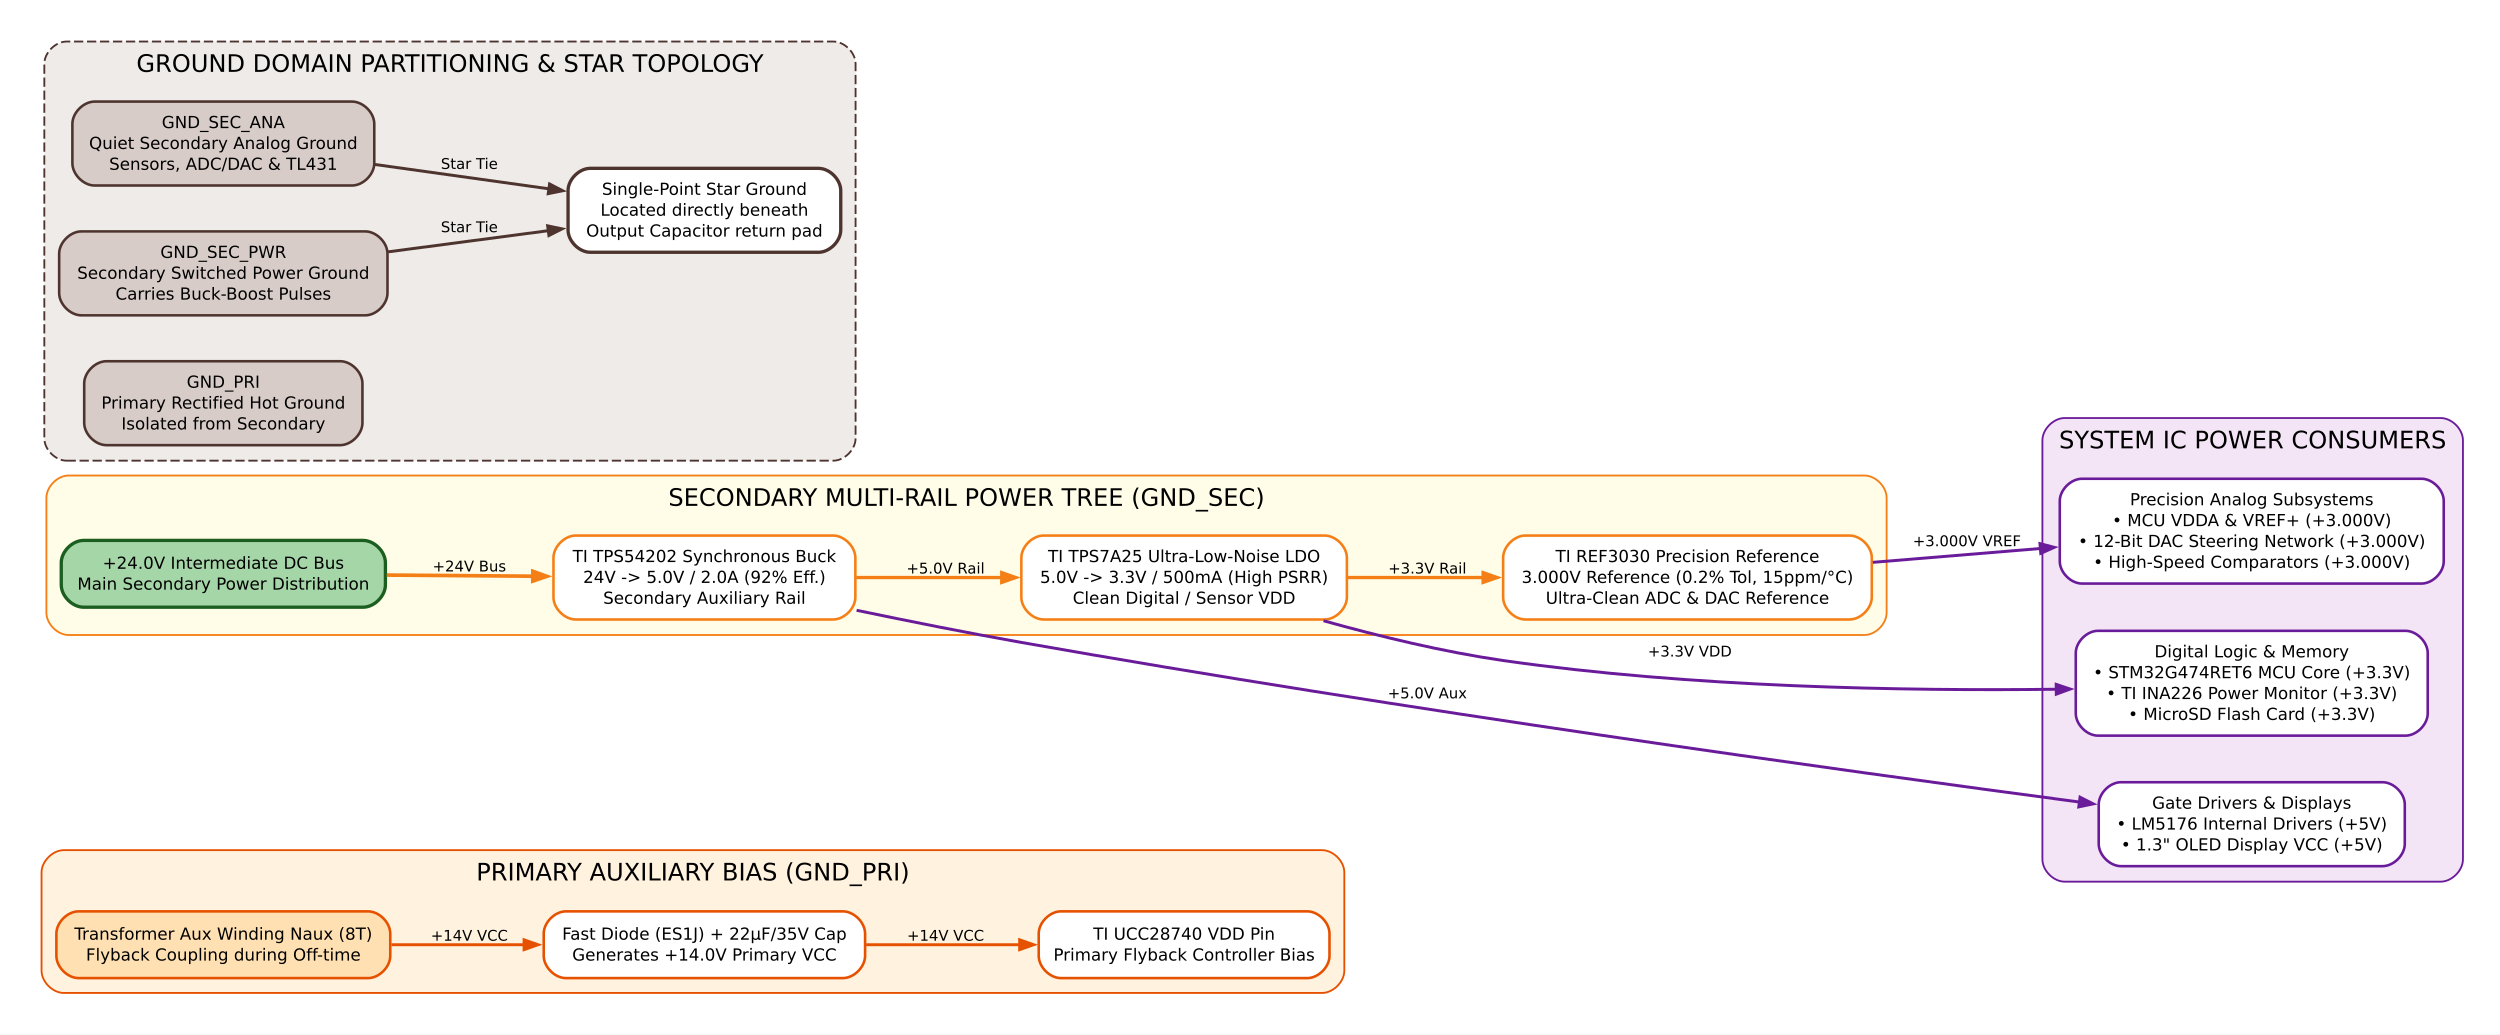
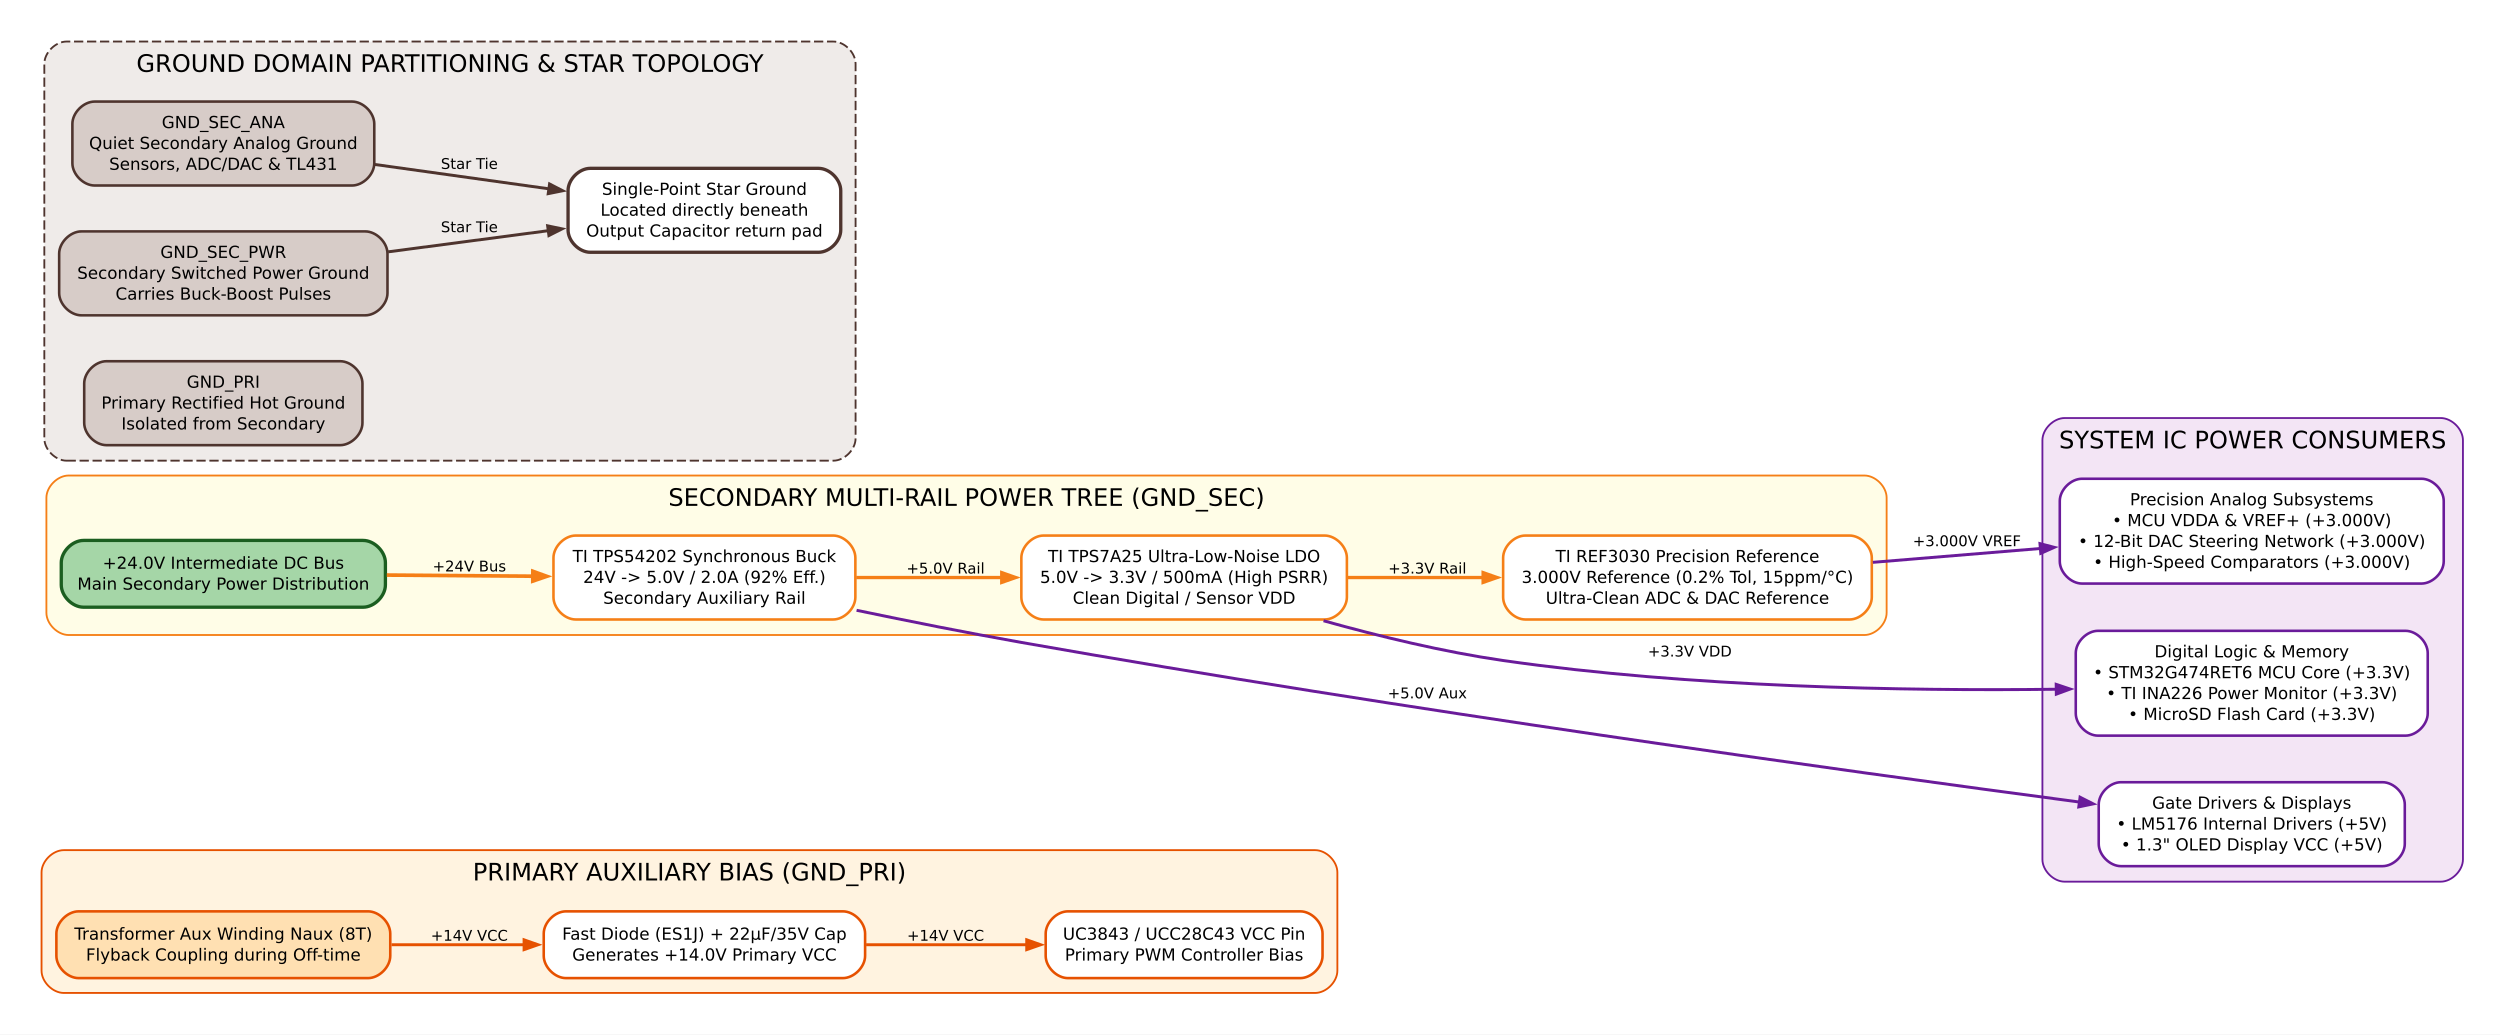
<svg xmlns="http://www.w3.org/2000/svg" width="1348pt" height="558pt" viewBox="0.00 0.00 1348.00 558.00">
  <g id="graph0" class="graph" transform="scale(1 1) rotate(0) translate(14.4 543.4)">
    <polygon fill="#ffffff" stroke="none" points="-14.4,14.4 -14.4,-543.4 1333.66,-543.4 1333.66,14.4 -14.4,14.4" />
    <g id="clust1" class="cluster">
-       <path fill="#fff3e0" stroke="#e65100" d="M20,-8C20,-8 698.46,-8 698.46,-8 704.46,-8 710.46,-14 710.46,-20 710.46,-20 710.46,-73 710.46,-73 710.46,-79 704.46,-85 698.46,-85 698.46,-85 20,-85 20,-85 14,-85 8,-79 8,-73 8,-73 8,-20 8,-20 8,-14 14,-8 20,-8" />
-       <text xml:space="preserve" text-anchor="middle" x="359.23" y="-68.65" font-family="DejaVu Sans, Arial, Helvetica, sans-serif" font-size="13.00">PRIMARY AUXILIARY BIAS (GND_PRI)</text>
+       <path fill="#fff3e0" stroke="#e65100" d="M20,-8C20,-8 694.71,-8 694.71,-8 700.71,-8 706.71,-14 706.71,-20 706.71,-20 706.71,-73 706.71,-73 706.71,-79 700.71,-85 694.71,-85 694.71,-85 20,-85 20,-85 14,-85 8,-79 8,-73 8,-73 8,-20 8,-20 8,-14 14,-8 20,-8" />
+       <text xml:space="preserve" text-anchor="middle" x="357.36" y="-68.65" font-family="DejaVu Sans, Arial, Helvetica, sans-serif" font-size="13.00">PRIMARY AUXILIARY BIAS (GND_PRI)</text>
    </g>
    <g id="clust2" class="cluster">
      <path fill="#fffde7" stroke="#f57f17" d="M22.62,-201C22.62,-201 990.87,-201 990.87,-201 996.87,-201 1002.87,-207 1002.87,-213 1002.87,-213 1002.87,-275 1002.87,-275 1002.87,-281 996.87,-287 990.87,-287 990.87,-287 22.62,-287 22.62,-287 16.62,-287 10.62,-281 10.62,-275 10.62,-275 10.62,-213 10.62,-213 10.62,-207 16.62,-201 22.62,-201" />
      <text xml:space="preserve" text-anchor="middle" x="506.75" y="-270.65" font-family="DejaVu Sans, Arial, Helvetica, sans-serif" font-size="13.00">SECONDARY MULTI-RAIL POWER TREE (GND_SEC)</text>
    </g>
    <g id="clust3" class="cluster">
      <path fill="#f3e5f5" stroke="#6a1b9a" d="M1098.87,-68C1098.87,-68 1301.62,-68 1301.62,-68 1307.62,-68 1313.62,-74 1313.62,-80 1313.62,-80 1313.62,-306 1313.62,-306 1313.62,-312 1307.62,-318 1301.62,-318 1301.62,-318 1098.87,-318 1098.87,-318 1092.87,-318 1086.87,-312 1086.87,-306 1086.87,-306 1086.87,-80 1086.87,-80 1086.87,-74 1092.87,-68 1098.87,-68" />
      <text xml:space="preserve" text-anchor="middle" x="1200.24" y="-301.65" font-family="DejaVu Sans, Arial, Helvetica, sans-serif" font-size="13.00">SYSTEM IC POWER CONSUMERS</text>
    </g>
    <g id="clust4" class="cluster">
      <path fill="#efebe9" stroke="#4e342e" stroke-dasharray="5,2" d="M21.5,-295C21.5,-295 434.93,-295 434.93,-295 440.93,-295 446.93,-301 446.93,-307 446.93,-307 446.93,-509 446.93,-509 446.93,-515 440.93,-521 434.93,-521 434.93,-521 21.5,-521 21.5,-521 15.5,-521 9.5,-515 9.5,-509 9.5,-509 9.5,-307 9.5,-307 9.5,-301 15.5,-295 21.5,-295" />
      <text xml:space="preserve" text-anchor="middle" x="228.22" y="-504.65" font-family="DejaVu Sans, Arial, Helvetica, sans-serif" font-size="13.00">GROUND DOMAIN PARTITIONING &amp; STAR TOPOLOGY</text>
    </g>
    <g id="node1" class="node">
      <path fill="#ffe0b2" stroke="#e65100" stroke-width="1.4" d="M184.03,-52C184.03,-52 28,-52 28,-52 22,-52 16,-46 16,-40 16,-40 16,-28 16,-28 16,-22 22,-16 28,-16 28,-16 184.03,-16 184.03,-16 190.03,-16 196.03,-22 196.03,-28 196.03,-28 196.03,-40 196.03,-40 196.03,-46 190.03,-52 184.03,-52" />
      <text xml:space="preserve" text-anchor="middle" x="106.02" y="-36.7" font-family="DejaVu Sans, Arial, Helvetica, sans-serif" font-size="9.00">Transformer Aux Winding Naux (8T)</text>
      <text xml:space="preserve" text-anchor="middle" x="106.02" y="-25.45" font-family="DejaVu Sans, Arial, Helvetica, sans-serif" font-size="9.00">Flyback Coupling during Off-time</text>
    </g>
    <g id="node2" class="node">
      <path fill="#ffffff" stroke="#e65100" stroke-width="1.4" d="M440.06,-52C440.06,-52 290.78,-52 290.78,-52 284.78,-52 278.78,-46 278.78,-40 278.78,-40 278.78,-28 278.78,-28 278.78,-22 284.78,-16 290.78,-16 290.78,-16 440.06,-16 440.06,-16 446.06,-16 452.06,-22 452.06,-28 452.06,-28 452.06,-40 452.06,-40 452.06,-46 446.06,-52 440.06,-52" />
      <text xml:space="preserve" text-anchor="middle" x="365.42" y="-36.7" font-family="DejaVu Sans, Arial, Helvetica, sans-serif" font-size="9.00">Fast Diode (ES1J) + 22µF/35V Cap</text>
      <text xml:space="preserve" text-anchor="middle" x="365.42" y="-25.45" font-family="DejaVu Sans, Arial, Helvetica, sans-serif" font-size="9.00">Generates +14.0V Primary VCC</text>
    </g>
    <g id="edge1" class="edge">
      <path fill="none" stroke="#e65100" stroke-width="1.6" d="M196.68,-34C219.89,-34 244.97,-34 268.49,-34" />
      <polygon fill="#e65100" stroke="#e65100" stroke-width="1.6" points="268.19,-36.63 275.69,-34 268.19,-31.38 268.19,-36.63" />
      <text xml:space="preserve" text-anchor="middle" x="237.4" y="-36.15" font-family="DejaVu Sans, Arial, Helvetica, sans-serif" font-size="8.00"> +14V VCC</text>
    </g>
    <g id="node3" class="node">
-       <path fill="#ffffff" stroke="#e65100" stroke-width="1.4" d="M690.46,-52C690.46,-52 557.68,-52 557.68,-52 551.68,-52 545.68,-46 545.68,-40 545.68,-40 545.68,-28 545.68,-28 545.68,-22 551.68,-16 557.68,-16 557.68,-16 690.46,-16 690.46,-16 696.46,-16 702.46,-22 702.46,-28 702.46,-28 702.46,-40 702.46,-40 702.46,-46 696.46,-52 690.46,-52" />
-       <text xml:space="preserve" text-anchor="middle" x="624.07" y="-36.7" font-family="DejaVu Sans, Arial, Helvetica, sans-serif" font-size="9.00">TI UCC28740 VDD Pin</text>
-       <text xml:space="preserve" text-anchor="middle" x="624.07" y="-25.45" font-family="DejaVu Sans, Arial, Helvetica, sans-serif" font-size="9.00">Primary Flyback Controller Bias</text>
+       <path fill="#ffffff" stroke="#e65100" stroke-width="1.4" d="M686.71,-52C686.71,-52 561.43,-52 561.43,-52 555.43,-52 549.43,-46 549.43,-40 549.43,-40 549.43,-28 549.43,-28 549.43,-22 555.43,-16 561.43,-16 561.43,-16 686.71,-16 686.71,-16 692.71,-16 698.71,-22 698.71,-28 698.71,-28 698.71,-40 698.71,-40 698.71,-46 692.71,-52 686.71,-52" />
+       <text xml:space="preserve" text-anchor="middle" x="624.07" y="-36.7" font-family="DejaVu Sans, Arial, Helvetica, sans-serif" font-size="9.00">UC3843 / UCC28C43 VCC Pin</text>
+       <text xml:space="preserve" text-anchor="middle" x="624.07" y="-25.45" font-family="DejaVu Sans, Arial, Helvetica, sans-serif" font-size="9.00">Primary PWM Controller Bias</text>
    </g>
    <g id="edge2" class="edge">
-       <path fill="none" stroke="#e65100" stroke-width="1.6" d="M452.6,-34C479.31,-34 508.77,-34 535.58,-34" />
-       <polygon fill="#e65100" stroke="#e65100" stroke-width="1.6" points="535.41,-36.63 542.91,-34 535.41,-31.38 535.41,-36.63" />
+       <path fill="none" stroke="#e65100" stroke-width="1.6" d="M452.6,-34C480.6,-34 511.62,-34 539.44,-34" />
+       <polygon fill="#e65100" stroke="#e65100" stroke-width="1.6" points="539.22,-36.63 546.72,-34 539.22,-31.38 539.22,-36.63" />
      <text xml:space="preserve" text-anchor="middle" x="494.18" y="-36.15" font-family="DejaVu Sans, Arial, Helvetica, sans-serif" font-size="8.00"> +14V VCC</text>
    </g>
    <g id="node4" class="node">
      <path fill="#a5d6a7" stroke="#1b5e20" stroke-width="1.8" d="M181.41,-252C181.41,-252 30.63,-252 30.63,-252 24.63,-252 18.63,-246 18.63,-240 18.63,-240 18.63,-228 18.63,-228 18.63,-222 24.63,-216 30.63,-216 30.63,-216 181.41,-216 181.41,-216 187.41,-216 193.41,-222 193.41,-228 193.41,-228 193.41,-240 193.41,-240 193.41,-246 187.41,-252 181.41,-252" />
      <text xml:space="preserve" text-anchor="middle" x="106.02" y="-236.7" font-family="DejaVu Sans, Arial, Helvetica, sans-serif" font-size="9.00">+24.0V Intermediate DC Bus</text>
      <text xml:space="preserve" text-anchor="middle" x="106.02" y="-225.45" font-family="DejaVu Sans, Arial, Helvetica, sans-serif" font-size="9.00">Main Secondary Power Distribution</text>
    </g>
    <g id="node5" class="node">
      <path fill="#ffffff" stroke="#f57f17" stroke-width="1.4" d="M434.81,-254.63C434.81,-254.63 296.03,-254.63 296.03,-254.63 290.03,-254.63 284.03,-248.63 284.03,-242.63 284.03,-242.63 284.03,-221.37 284.03,-221.37 284.03,-215.37 290.03,-209.37 296.03,-209.37 296.03,-209.37 434.81,-209.37 434.81,-209.37 440.81,-209.37 446.81,-215.37 446.81,-221.37 446.81,-221.37 446.81,-242.63 446.81,-242.63 446.81,-248.63 440.81,-254.63 434.81,-254.63" />
      <text xml:space="preserve" text-anchor="middle" x="365.42" y="-240.32" font-family="DejaVu Sans, Arial, Helvetica, sans-serif" font-size="9.00">TI TPS54202 Synchronous Buck</text>
      <text xml:space="preserve" text-anchor="middle" x="365.42" y="-229.07" font-family="DejaVu Sans, Arial, Helvetica, sans-serif" font-size="9.00">24V -&gt; 5.0V / 2.0A (92% Eff.)</text>
      <text xml:space="preserve" text-anchor="middle" x="365.42" y="-217.82" font-family="DejaVu Sans, Arial, Helvetica, sans-serif" font-size="9.00">Secondary Auxiliary Rail</text>
    </g>
    <g id="edge3" class="edge">
      <path fill="none" stroke="#f57f17" stroke-width="2" d="M194.16,-233.32C219.54,-233.13 247.34,-232.91 272.98,-232.71" />
      <polygon fill="#f57f17" stroke="#f57f17" stroke-width="2" points="272.93,-235.34 280.41,-232.65 272.89,-230.09 272.93,-235.34" />
      <text xml:space="preserve" text-anchor="middle" x="237.4" y="-235.27" font-family="DejaVu Sans, Arial, Helvetica, sans-serif" font-size="8.00"> +24V Bus</text>
    </g>
    <g id="node6" class="node">
      <path fill="#ffffff" stroke="#f57f17" stroke-width="1.4" d="M699.84,-254.63C699.84,-254.63 548.31,-254.63 548.31,-254.63 542.31,-254.63 536.31,-248.63 536.31,-242.63 536.31,-242.63 536.31,-221.37 536.31,-221.37 536.31,-215.37 542.31,-209.37 548.31,-209.37 548.31,-209.37 699.84,-209.37 699.84,-209.37 705.84,-209.37 711.84,-215.37 711.84,-221.37 711.84,-221.37 711.84,-242.63 711.84,-242.63 711.84,-248.63 705.84,-254.63 699.84,-254.63" />
      <text xml:space="preserve" text-anchor="middle" x="624.07" y="-240.32" font-family="DejaVu Sans, Arial, Helvetica, sans-serif" font-size="9.00">TI TPS7A25 Ultra-Low-Noise LDO</text>
      <text xml:space="preserve" text-anchor="middle" x="624.07" y="-229.07" font-family="DejaVu Sans, Arial, Helvetica, sans-serif" font-size="9.00">5.0V -&gt; 3.3V / 500mA (High PSRR)</text>
      <text xml:space="preserve" text-anchor="middle" x="624.07" y="-217.82" font-family="DejaVu Sans, Arial, Helvetica, sans-serif" font-size="9.00">Clean Digital / Sensor VDD</text>
    </g>
    <g id="edge4" class="edge">
      <path fill="none" stroke="#f57f17" stroke-width="1.8" d="M447.27,-232C472.18,-232 499.86,-232 525.75,-232" />
      <polygon fill="#f57f17" stroke="#f57f17" stroke-width="1.8" points="525.74,-234.63 533.24,-232 525.74,-229.38 525.74,-234.63" />
      <text xml:space="preserve" text-anchor="middle" x="494.18" y="-234.15" font-family="DejaVu Sans, Arial, Helvetica, sans-serif" font-size="8.00"> +5.0V Rail</text>
    </g>
    <g id="node8" class="node">
      <path fill="#ffffff" stroke="#6a1b9a" stroke-width="1.4" d="M1270.26,-121.63C1270.26,-121.63 1129.23,-121.63 1129.23,-121.63 1123.23,-121.63 1117.23,-115.63 1117.23,-109.63 1117.23,-109.63 1117.23,-88.37 1117.23,-88.37 1117.23,-82.37 1123.23,-76.37 1129.23,-76.37 1129.23,-76.37 1270.26,-76.37 1270.26,-76.37 1276.26,-76.37 1282.26,-82.37 1282.26,-88.37 1282.26,-88.37 1282.26,-109.63 1282.26,-109.63 1282.26,-115.63 1276.26,-121.63 1270.26,-121.63" />
      <text xml:space="preserve" text-anchor="middle" x="1199.74" y="-107.33" font-family="DejaVu Sans, Arial, Helvetica, sans-serif" font-size="9.00">Gate Drivers &amp; Displays</text>
      <text xml:space="preserve" text-anchor="middle" x="1199.74" y="-96.08" font-family="DejaVu Sans, Arial, Helvetica, sans-serif" font-size="9.00">• LM5176 Internal Drivers (+5V)</text>
      <text xml:space="preserve" text-anchor="middle" x="1199.74" y="-84.83" font-family="DejaVu Sans, Arial, Helvetica, sans-serif" font-size="9.00">• 1.3" OLED Display VCC (+5V)</text>
    </g>
    <g id="edge6" class="edge">
      <path fill="none" stroke="#6a1b9a" stroke-width="1.6" d="M447.47,-214.33C475.54,-208.47 507.25,-202.14 536.31,-197 739.24,-161.12 978.74,-127.94 1106.88,-110.93" />
      <polygon fill="#6a1b9a" stroke="#6a1b9a" stroke-width="1.6" points="1107.17,-113.54 1114.26,-109.95 1106.48,-108.33 1107.17,-113.54" />
      <text xml:space="preserve" text-anchor="middle" x="753.96" y="-166.85" font-family="DejaVu Sans, Arial, Helvetica, sans-serif" font-size="8.00"> +5.0V Aux</text>
    </g>
    <g id="node7" class="node">
      <path fill="#ffffff" stroke="#f57f17" stroke-width="1.4" d="M982.87,-254.63C982.87,-254.63 808.09,-254.63 808.09,-254.63 802.09,-254.63 796.09,-248.63 796.09,-242.63 796.09,-242.63 796.09,-221.37 796.09,-221.37 796.09,-215.37 802.09,-209.37 808.09,-209.37 808.09,-209.37 982.87,-209.37 982.87,-209.37 988.87,-209.37 994.87,-215.37 994.87,-221.37 994.87,-221.37 994.87,-242.63 994.87,-242.63 994.87,-248.63 988.87,-254.63 982.87,-254.63" />
      <text xml:space="preserve" text-anchor="middle" x="895.48" y="-240.32" font-family="DejaVu Sans, Arial, Helvetica, sans-serif" font-size="9.00">TI REF3030 Precision Reference</text>
      <text xml:space="preserve" text-anchor="middle" x="895.48" y="-229.07" font-family="DejaVu Sans, Arial, Helvetica, sans-serif" font-size="9.00">3.000V Reference (0.2% Tol, 15ppm/°C)</text>
      <text xml:space="preserve" text-anchor="middle" x="895.48" y="-217.82" font-family="DejaVu Sans, Arial, Helvetica, sans-serif" font-size="9.00">Ultra-Clean ADC &amp; DAC Reference</text>
    </g>
    <g id="edge5" class="edge">
      <path fill="none" stroke="#f57f17" stroke-width="1.8" d="M712.17,-232C735.55,-232 761.12,-232 785.52,-232" />
      <polygon fill="#f57f17" stroke="#f57f17" stroke-width="1.8" points="785.3,-234.63 792.8,-232 785.3,-229.38 785.3,-234.63" />
      <text xml:space="preserve" text-anchor="middle" x="753.96" y="-234.15" font-family="DejaVu Sans, Arial, Helvetica, sans-serif" font-size="8.00"> +3.3V Rail</text>
    </g>
    <g id="node9" class="node">
      <path fill="#ffffff" stroke="#6a1b9a" stroke-width="1.4" d="M1282.63,-203.26C1282.63,-203.26 1116.85,-203.26 1116.85,-203.26 1110.85,-203.26 1104.85,-197.26 1104.85,-191.26 1104.85,-191.26 1104.85,-158.74 1104.85,-158.74 1104.85,-152.74 1110.85,-146.74 1116.85,-146.74 1116.85,-146.74 1282.63,-146.74 1282.63,-146.74 1288.63,-146.74 1294.63,-152.74 1294.63,-158.74 1294.63,-158.74 1294.63,-191.26 1294.63,-191.26 1294.63,-197.26 1288.63,-203.26 1282.63,-203.26" />
      <text xml:space="preserve" text-anchor="middle" x="1199.74" y="-188.95" font-family="DejaVu Sans, Arial, Helvetica, sans-serif" font-size="9.00">Digital Logic &amp; Memory</text>
      <text xml:space="preserve" text-anchor="middle" x="1199.74" y="-177.7" font-family="DejaVu Sans, Arial, Helvetica, sans-serif" font-size="9.00">• STM32G474RET6 MCU Core (+3.3V)</text>
      <text xml:space="preserve" text-anchor="middle" x="1199.74" y="-166.45" font-family="DejaVu Sans, Arial, Helvetica, sans-serif" font-size="9.00">• TI INA226 Power Monitor (+3.3V)</text>
      <text xml:space="preserve" text-anchor="middle" x="1199.74" y="-155.2" font-family="DejaVu Sans, Arial, Helvetica, sans-serif" font-size="9.00">• MicroSD Flash Card (+3.3V)</text>
    </g>
    <g id="edge7" class="edge">
      <path fill="none" stroke="#6a1b9a" stroke-width="1.6" d="M699.25,-208.69C729.04,-200.36 763.89,-191.89 796.09,-187.25 896.7,-172.75 1012.86,-170.76 1094.48,-171.76" />
      <polygon fill="#6a1b9a" stroke="#6a1b9a" stroke-width="1.6" points="1094.3,-174.38 1101.84,-171.86 1094.37,-169.13 1094.3,-174.38" />
      <text xml:space="preserve" text-anchor="middle" x="895.48" y="-189.4" font-family="DejaVu Sans, Arial, Helvetica, sans-serif" font-size="8.00"> +3.3V VDD</text>
    </g>
    <g id="node10" class="node">
      <path fill="#ffffff" stroke="#6a1b9a" stroke-width="1.4" d="M1291.26,-285.26C1291.26,-285.26 1108.23,-285.26 1108.23,-285.26 1102.23,-285.26 1096.23,-279.26 1096.23,-273.26 1096.23,-273.26 1096.23,-240.74 1096.23,-240.74 1096.23,-234.74 1102.23,-228.74 1108.23,-228.74 1108.23,-228.74 1291.26,-228.74 1291.26,-228.74 1297.26,-228.74 1303.26,-234.74 1303.26,-240.74 1303.26,-240.74 1303.26,-273.26 1303.26,-273.26 1303.26,-279.26 1297.26,-285.26 1291.26,-285.26" />
      <text xml:space="preserve" text-anchor="middle" x="1199.74" y="-270.95" font-family="DejaVu Sans, Arial, Helvetica, sans-serif" font-size="9.00">Precision Analog Subsystems</text>
      <text xml:space="preserve" text-anchor="middle" x="1199.74" y="-259.7" font-family="DejaVu Sans, Arial, Helvetica, sans-serif" font-size="9.00">• MCU VDDA &amp; VREF+ (+3.000V)</text>
      <text xml:space="preserve" text-anchor="middle" x="1199.74" y="-248.45" font-family="DejaVu Sans, Arial, Helvetica, sans-serif" font-size="9.00">• 12-Bit DAC Steering Network (+3.000V)</text>
      <text xml:space="preserve" text-anchor="middle" x="1199.74" y="-237.2" font-family="DejaVu Sans, Arial, Helvetica, sans-serif" font-size="9.00">• High-Speed Comparators (+3.000V)</text>
    </g>
    <g id="edge8" class="edge">
      <path fill="none" stroke="#6a1b9a" stroke-width="1.6" d="M995.45,-240.19C1024.43,-242.58 1056.32,-245.22 1086.08,-247.68" />
      <polygon fill="#6a1b9a" stroke="#6a1b9a" stroke-width="1.6" points="1085.55,-250.27 1093.24,-248.27 1085.99,-245.04 1085.55,-250.27" />
      <text xml:space="preserve" text-anchor="middle" x="1044.87" y="-248.89" font-family="DejaVu Sans, Arial, Helvetica, sans-serif" font-size="8.00"> +3.000V VREF</text>
    </g>
    <g id="node11" class="node">
      <path fill="#d7ccc8" stroke="#4e342e" stroke-width="1.4" d="M169.03,-348.63C169.03,-348.63 43,-348.63 43,-348.63 37,-348.63 31,-342.63 31,-336.63 31,-336.63 31,-315.37 31,-315.37 31,-309.37 37,-303.37 43,-303.37 43,-303.37 169.03,-303.37 169.03,-303.37 175.03,-303.37 181.03,-309.37 181.03,-315.37 181.03,-315.37 181.03,-336.63 181.03,-336.63 181.03,-342.63 175.03,-348.63 169.03,-348.63" />
      <text xml:space="preserve" text-anchor="middle" x="106.02" y="-334.32" font-family="DejaVu Sans, Arial, Helvetica, sans-serif" font-size="9.00">GND_PRI</text>
      <text xml:space="preserve" text-anchor="middle" x="106.02" y="-323.07" font-family="DejaVu Sans, Arial, Helvetica, sans-serif" font-size="9.00">Primary Rectified Hot Ground</text>
      <text xml:space="preserve" text-anchor="middle" x="106.02" y="-311.82" font-family="DejaVu Sans, Arial, Helvetica, sans-serif" font-size="9.00">Isolated from Secondary</text>
    </g>
    <g id="node12" class="node">
      <path fill="#d7ccc8" stroke="#4e342e" stroke-width="1.4" d="M182.53,-418.63C182.53,-418.63 29.5,-418.63 29.5,-418.63 23.5,-418.63 17.5,-412.63 17.5,-406.63 17.5,-406.63 17.5,-385.37 17.5,-385.37 17.5,-379.37 23.5,-373.37 29.5,-373.37 29.5,-373.37 182.53,-373.37 182.53,-373.37 188.53,-373.37 194.53,-379.37 194.53,-385.37 194.53,-385.37 194.53,-406.63 194.53,-406.63 194.53,-412.63 188.53,-418.63 182.53,-418.63" />
      <text xml:space="preserve" text-anchor="middle" x="106.02" y="-404.32" font-family="DejaVu Sans, Arial, Helvetica, sans-serif" font-size="9.00">GND_SEC_PWR</text>
      <text xml:space="preserve" text-anchor="middle" x="106.02" y="-393.07" font-family="DejaVu Sans, Arial, Helvetica, sans-serif" font-size="9.00">Secondary Switched Power Ground</text>
      <text xml:space="preserve" text-anchor="middle" x="106.02" y="-381.82" font-family="DejaVu Sans, Arial, Helvetica, sans-serif" font-size="9.00">Carries Buck-Boost Pulses</text>
    </g>
    <g id="node14" class="node">
      <path fill="#ffffff" stroke="#4e342e" stroke-width="1.8" d="M426.93,-452.63C426.93,-452.63 303.9,-452.63 303.9,-452.63 297.9,-452.63 291.9,-446.63 291.9,-440.63 291.9,-440.63 291.9,-419.37 291.9,-419.37 291.9,-413.37 297.9,-407.37 303.9,-407.37 303.9,-407.37 426.93,-407.37 426.93,-407.37 432.93,-407.37 438.93,-413.37 438.93,-419.37 438.93,-419.37 438.93,-440.63 438.93,-440.63 438.93,-446.63 432.93,-452.63 426.93,-452.63" />
      <text xml:space="preserve" text-anchor="middle" x="365.42" y="-438.32" font-family="DejaVu Sans, Arial, Helvetica, sans-serif" font-size="9.00">Single-Point Star Ground</text>
      <text xml:space="preserve" text-anchor="middle" x="365.42" y="-427.07" font-family="DejaVu Sans, Arial, Helvetica, sans-serif" font-size="9.00">Located directly beneath</text>
      <text xml:space="preserve" text-anchor="middle" x="365.42" y="-415.82" font-family="DejaVu Sans, Arial, Helvetica, sans-serif" font-size="9.00">Output Capacitor return pad</text>
    </g>
    <g id="edge9" class="edge">
      <path fill="none" stroke="#4e342e" stroke-width="1.6" d="M194.88,-407.61C222.89,-411.31 253.78,-415.39 281.43,-419.04" />
      <polygon fill="#4e342e" stroke="#4e342e" stroke-width="1.6" points="280.89,-421.61 288.67,-419.99 281.58,-416.41 280.89,-421.61" />
      <text xml:space="preserve" text-anchor="middle" x="237.4" y="-418.2" font-family="DejaVu Sans, Arial, Helvetica, sans-serif" font-size="8.00"> Star Tie</text>
    </g>
    <g id="node13" class="node">
      <path fill="#d7ccc8" stroke="#4e342e" stroke-width="1.4" d="M175.41,-488.63C175.41,-488.63 36.63,-488.63 36.63,-488.63 30.63,-488.63 24.63,-482.63 24.63,-476.63 24.63,-476.63 24.63,-455.37 24.63,-455.37 24.63,-449.37 30.63,-443.37 36.63,-443.37 36.63,-443.37 175.41,-443.37 175.41,-443.37 181.41,-443.37 187.41,-449.37 187.41,-455.37 187.41,-455.37 187.41,-476.63 187.41,-476.63 187.41,-482.63 181.41,-488.63 175.41,-488.63" />
      <text xml:space="preserve" text-anchor="middle" x="106.02" y="-474.32" font-family="DejaVu Sans, Arial, Helvetica, sans-serif" font-size="9.00">GND_SEC_ANA</text>
      <text xml:space="preserve" text-anchor="middle" x="106.02" y="-463.07" font-family="DejaVu Sans, Arial, Helvetica, sans-serif" font-size="9.00">Quiet Secondary Analog Ground</text>
      <text xml:space="preserve" text-anchor="middle" x="106.02" y="-451.82" font-family="DejaVu Sans, Arial, Helvetica, sans-serif" font-size="9.00">Sensors, ADC/DAC &amp; TL431</text>
    </g>
    <g id="edge10" class="edge">
      <path fill="none" stroke="#4e342e" stroke-width="1.6" d="M187.75,-454.71C217.69,-450.52 251.66,-445.77 281.76,-441.56" />
      <polygon fill="#4e342e" stroke="#4e342e" stroke-width="1.6" points="281.93,-444.19 288.99,-440.55 281.2,-438.99 281.93,-444.19" />
      <text xml:space="preserve" text-anchor="middle" x="237.4" y="-452.31" font-family="DejaVu Sans, Arial, Helvetica, sans-serif" font-size="8.00"> Star Tie</text>
    </g>
  </g>
</svg>
